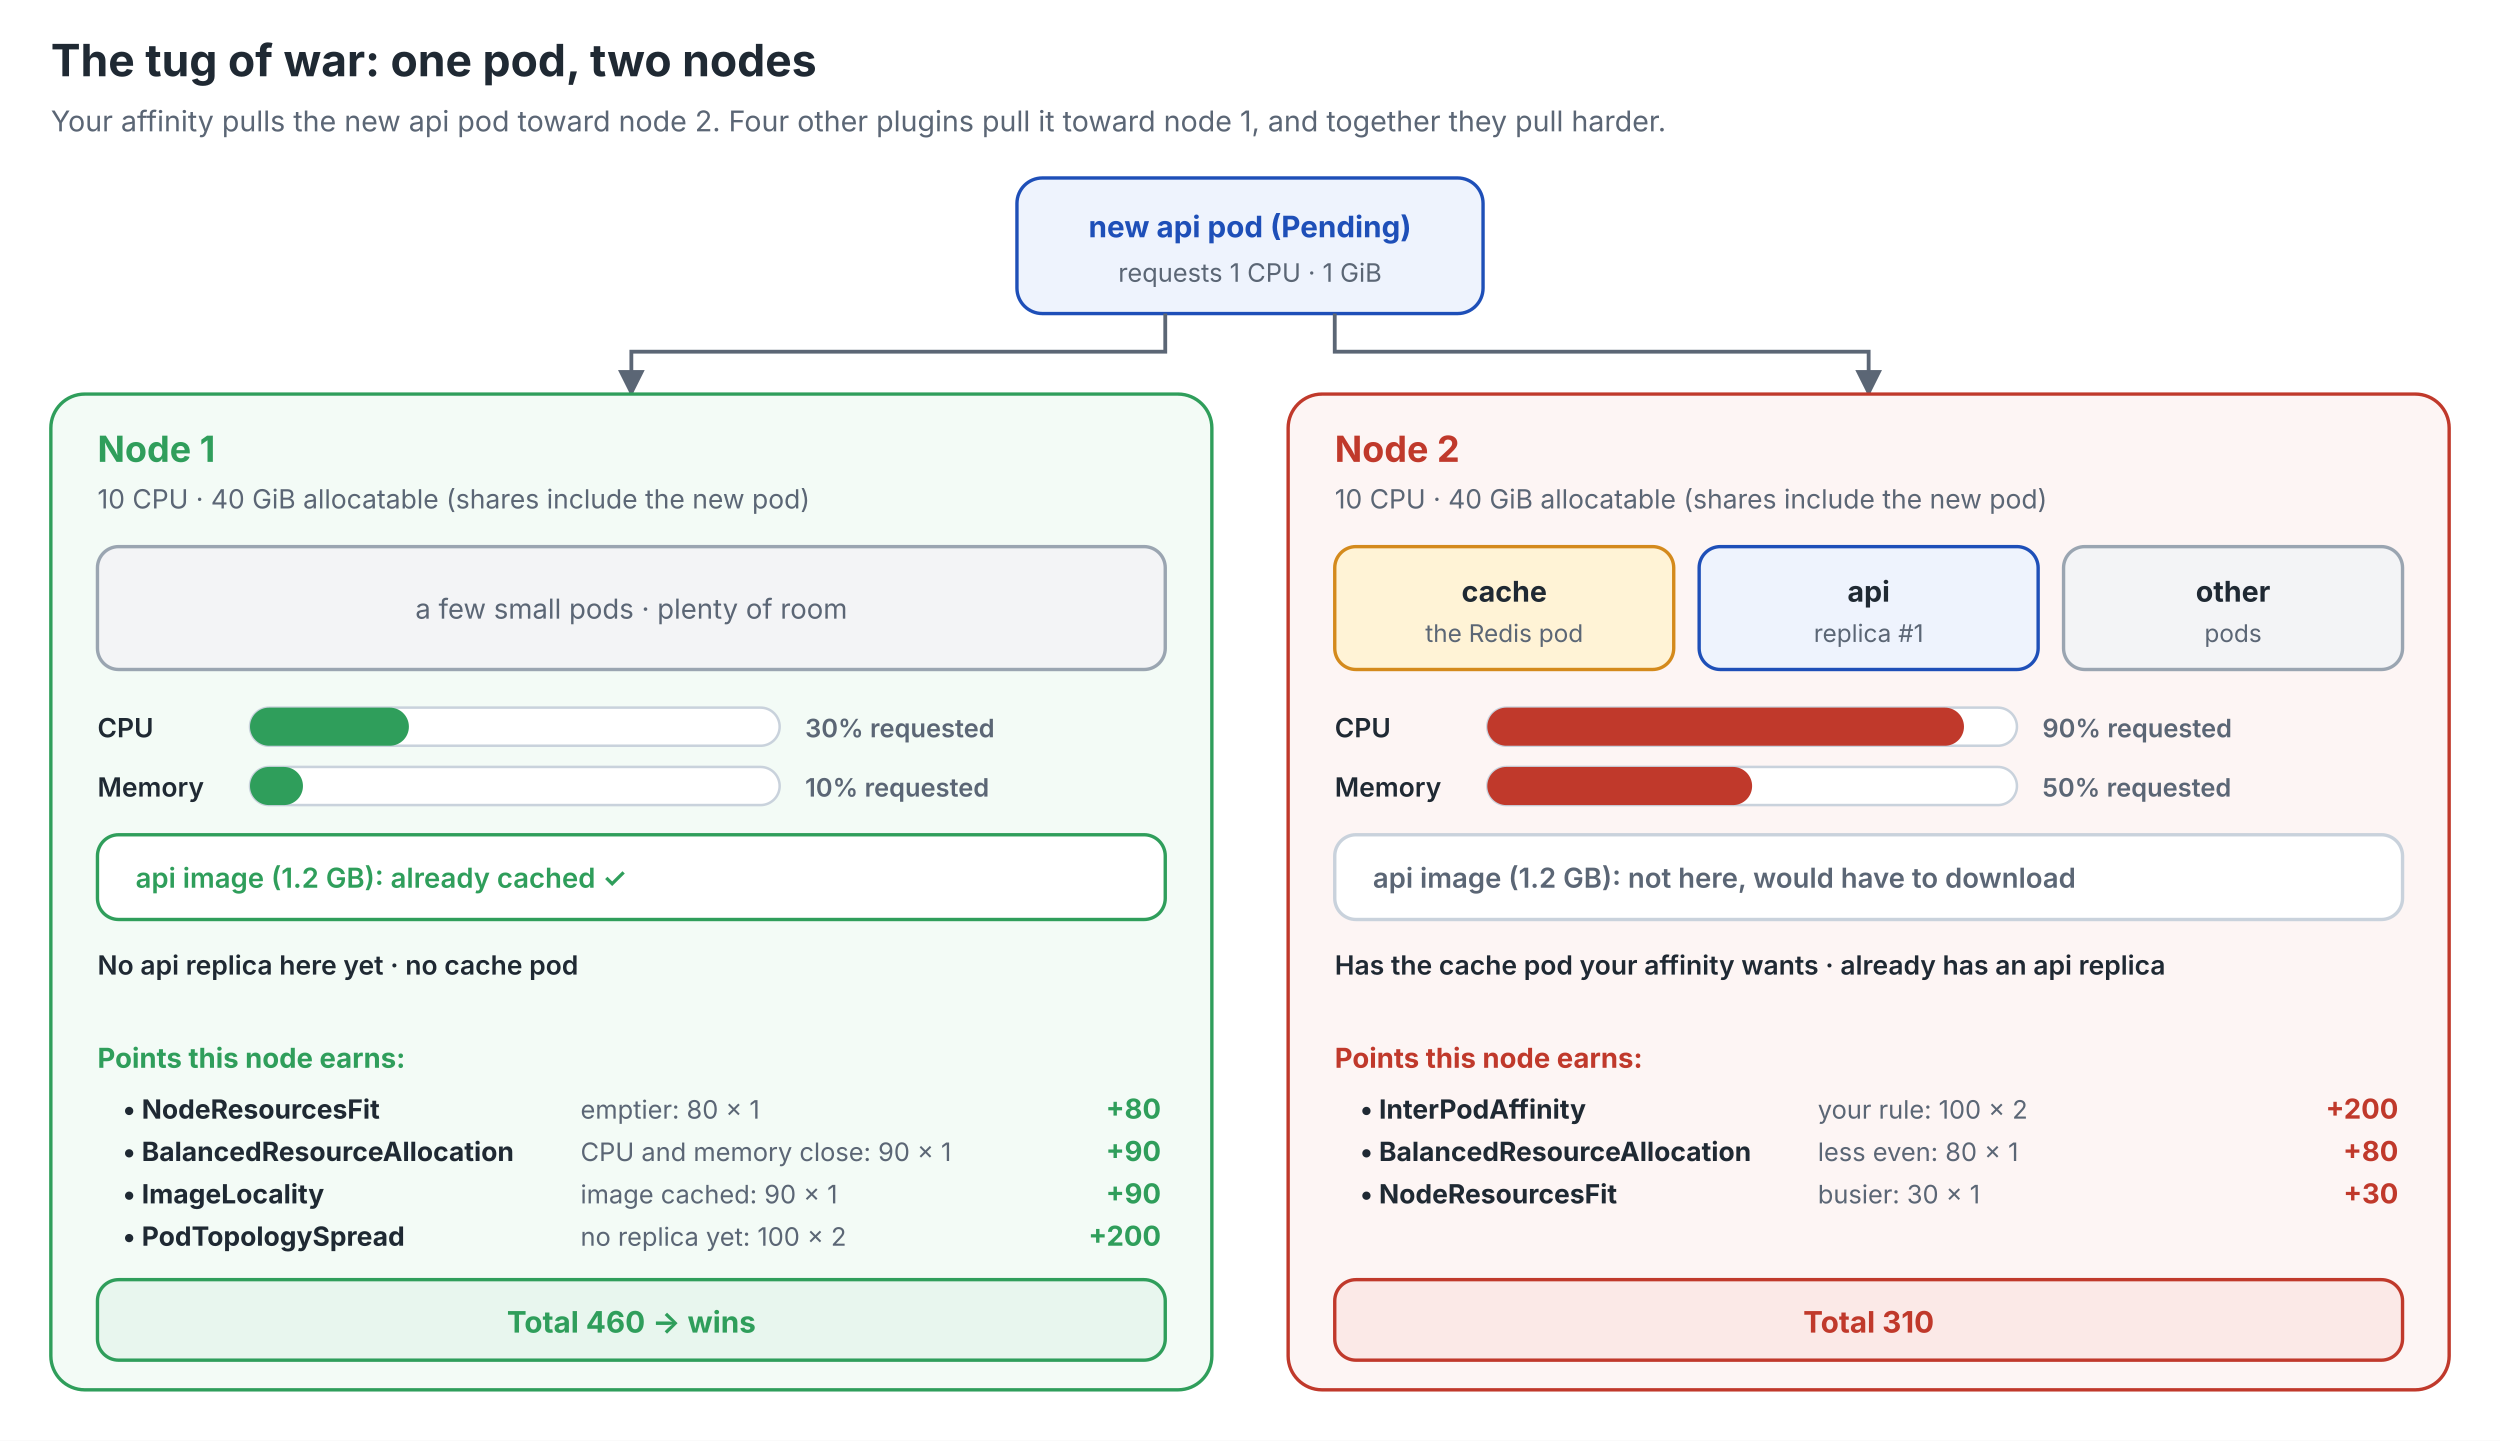
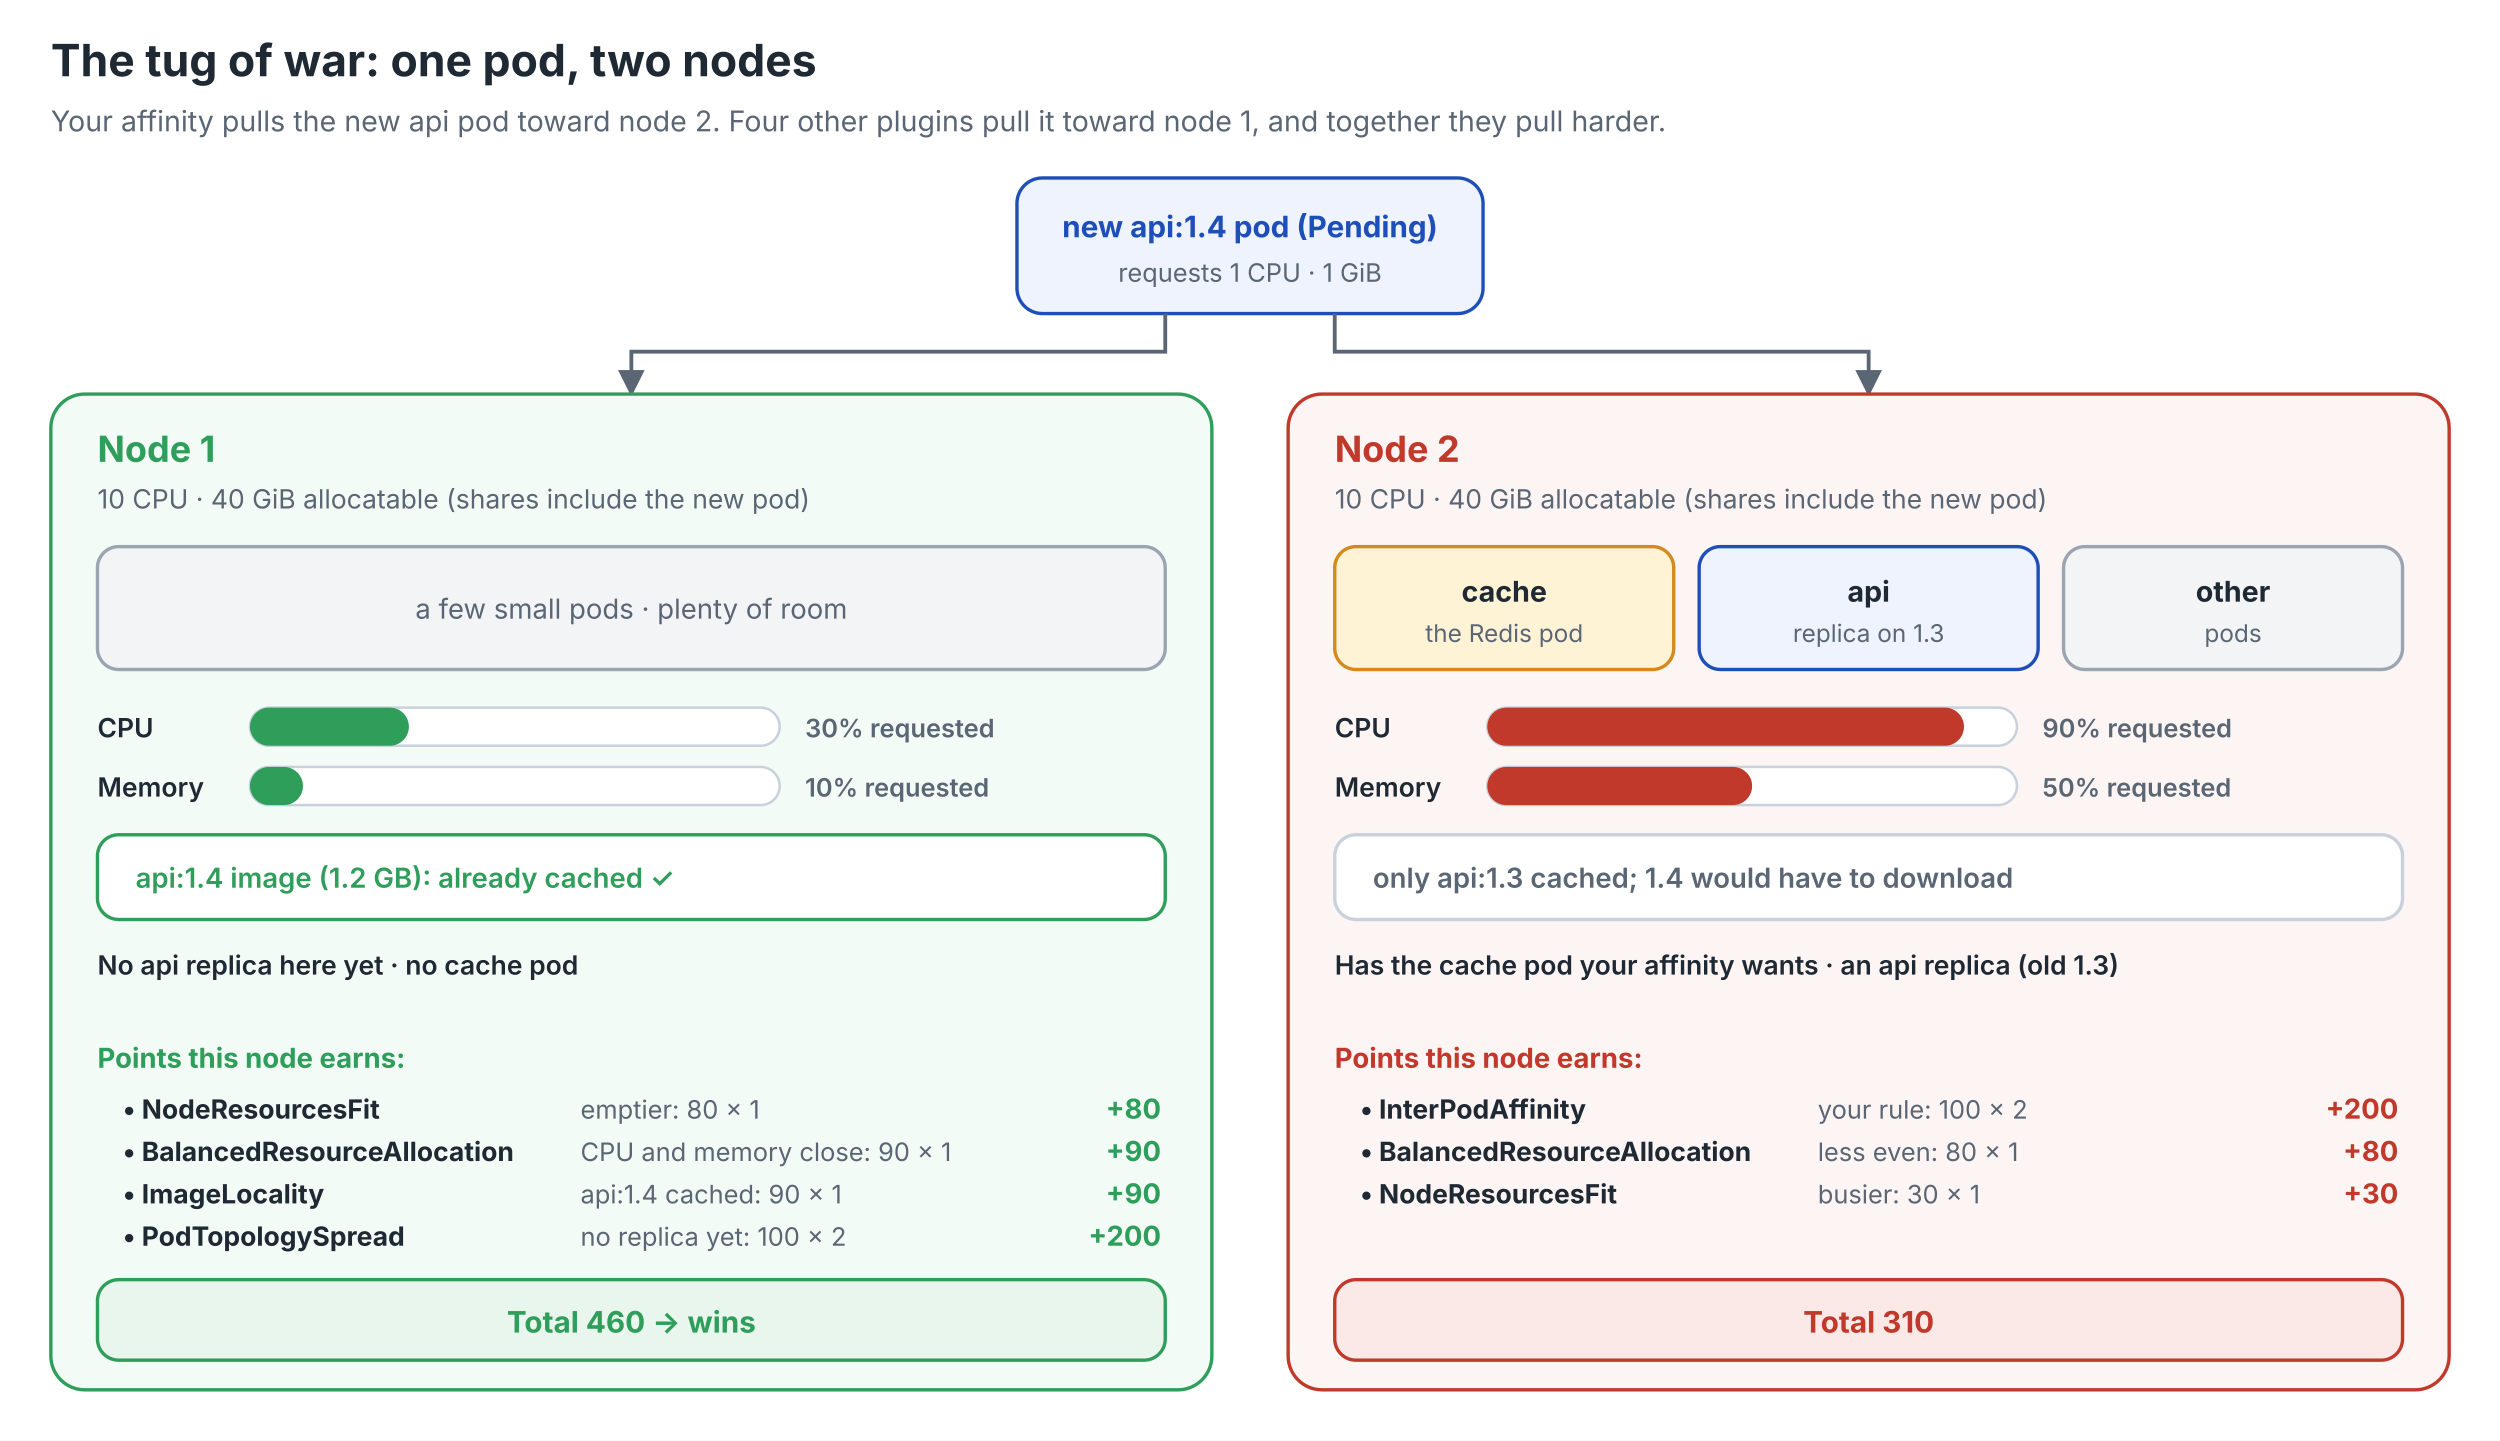
<svg xmlns="http://www.w3.org/2000/svg" viewBox="0 0 1180 680" width="1180" height="680" style="color-scheme: light">
  <rect width="100%" height="100%" fill="#ffffff" />
  <defs>
    <marker id="ar" viewBox="0 0 10 10" refX="9" refY="5" markerWidth="7" markerHeight="7" orient="auto-start-reverse">
      <path d="M0,0 L10,5 L0,10 z" fill="#5b6675" />
    </marker>
  </defs>
  <text x="24" y="36" font-family="Inter, Segoe UI, Helvetica, Arial, sans-serif" font-size="21" font-weight="700" fill="#1f2933" text-anchor="start">
    <tspan x="24" dy="0" font-weight="700" fill="#1f2933">The tug of war: one pod, two nodes</tspan>
  </text>
  <text x="24" y="62" font-family="Inter, Segoe UI, Helvetica, Arial, sans-serif" font-size="13.5" font-weight="400" fill="#5b6675" text-anchor="start">
    <tspan x="24" dy="0" font-weight="400" fill="#5b6675">Your affinity pulls the new api pod toward node 2. Four other plugins pull it toward node 1, and together they pull harder.</tspan>
  </text>
  <rect x="480.0" y="84" width="220" height="64" rx="12" fill="#eef3fd" stroke="#1e4fb8" stroke-width="1.6" />
  <text x="590.0" y="112" font-family="Inter, Segoe UI, Helvetica, Arial, sans-serif" font-size="14" font-weight="700" fill="#1e4fb8" text-anchor="middle">
-     <tspan x="590.0" dy="0" font-weight="700" fill="#1e4fb8">new api pod (Pending)</tspan>
+     <tspan x="590.0" dy="0" font-weight="700" fill="#1e4fb8">new api:1.4 pod (Pending)</tspan>
  </text>
  <text x="590.0" y="133" font-family="Inter, Segoe UI, Helvetica, Arial, sans-serif" font-size="12" font-weight="400" fill="#5b6675" text-anchor="middle">
    <tspan x="590.0" dy="0" font-weight="400" fill="#5b6675">requests 1 CPU · 1 GiB</tspan>
  </text>
  <path d="M550.0,148 L550.0,166 L298.0,166 L298.0,186" stroke="#5b6675" stroke-width="1.8" fill="none" marker-end="url(#ar)" />
  <path d="M630.0,148 L630.0,166 L882.0,166 L882.0,186" stroke="#5b6675" stroke-width="1.8" fill="none" marker-end="url(#ar)" />
  <rect x="24" y="186" width="548" height="470" rx="16" fill="#f3fbf6" stroke="#2f9e5b" stroke-width="1.6" />
  <text x="46" y="218" font-family="Inter, Segoe UI, Helvetica, Arial, sans-serif" font-size="17" font-weight="700" fill="#2f9e5b" text-anchor="start">
    <tspan x="46" dy="0" font-weight="700" fill="#2f9e5b">Node 1</tspan>
  </text>
  <text x="46" y="240" font-family="Inter, Segoe UI, Helvetica, Arial, sans-serif" font-size="12.5" font-weight="400" fill="#5b6675" text-anchor="start">
    <tspan x="46" dy="0" font-weight="400" fill="#5b6675">10 CPU · 40 GiB allocatable (shares include the new pod)</tspan>
  </text>
  <rect x="46" y="258" width="504" height="58" rx="10" fill="#f3f4f6" stroke="#9aa5b1" stroke-width="1.6" />
  <text x="298.0" y="292" font-family="Inter, Segoe UI, Helvetica, Arial, sans-serif" font-size="13" font-weight="400" fill="#5b6675" text-anchor="middle">
    <tspan x="298.0" dy="0" font-weight="400" fill="#5b6675">a few small pods · plenty of room</tspan>
  </text>
  <text x="46" y="348" font-family="Inter, Segoe UI, Helvetica, Arial, sans-serif" font-size="12.5" font-weight="600" fill="#1f2933" text-anchor="start">
    <tspan x="46" dy="0" font-weight="600" fill="#1f2933">CPU</tspan>
  </text>
  <rect x="118" y="334" width="250" height="18" rx="9" fill="#ffffff" stroke="#c9d2dc" stroke-width="1.2" />
  <rect x="118" y="334" width="75" height="18" rx="9" fill="#2f9e5b" />
  <text x="380" y="348" font-family="Inter, Segoe UI, Helvetica, Arial, sans-serif" font-size="12" font-weight="600" fill="#5b6675" text-anchor="start">
    <tspan x="380" dy="0" font-weight="600" fill="#5b6675">30% requested</tspan>
  </text>
  <text x="46" y="376" font-family="Inter, Segoe UI, Helvetica, Arial, sans-serif" font-size="12.5" font-weight="600" fill="#1f2933" text-anchor="start">
    <tspan x="46" dy="0" font-weight="600" fill="#1f2933">Memory</tspan>
  </text>
  <rect x="118" y="362" width="250" height="18" rx="9" fill="#ffffff" stroke="#c9d2dc" stroke-width="1.2" />
  <rect x="118" y="362" width="25" height="18" rx="9" fill="#2f9e5b" />
  <text x="380" y="376" font-family="Inter, Segoe UI, Helvetica, Arial, sans-serif" font-size="12" font-weight="600" fill="#5b6675" text-anchor="start">
    <tspan x="380" dy="0" font-weight="600" fill="#5b6675">10% requested</tspan>
  </text>
  <rect x="46" y="394" width="504" height="40" rx="10" fill="#ffffff" stroke="#2f9e5b" stroke-width="1.6" />
  <text x="64" y="419" font-family="Inter, Segoe UI, Helvetica, Arial, sans-serif" font-size="13" font-weight="400" fill="#1f2933" text-anchor="start">
-     <tspan x="64" dy="0" font-weight="600" fill="#2f9e5b">api image (1.2 GB): already cached ✓</tspan>
+     <tspan x="64" dy="0" font-weight="600" fill="#2f9e5b">api:1.4 image (1.2 GB): already cached ✓</tspan>
  </text>
  <text x="46" y="460" font-family="Inter, Segoe UI, Helvetica, Arial, sans-serif" font-size="12.5" font-weight="600" fill="#1f2933" text-anchor="start">
    <tspan x="46" dy="0" font-weight="600" fill="#1f2933">No api replica here yet · no cache pod</tspan>
  </text>
  <text x="46" y="504" font-family="Inter, Segoe UI, Helvetica, Arial, sans-serif" font-size="13" font-weight="400" fill="#1f2933" text-anchor="start">
    <tspan x="46" dy="0" font-weight="700" fill="#2f9e5b">Points this node earns:</tspan>
  </text>
  <text x="58" y="528" font-family="Inter, Segoe UI, Helvetica, Arial, sans-serif" font-size="12.5" font-weight="700" fill="#1f2933" text-anchor="start">
    <tspan x="58" dy="0" font-weight="700" fill="#1f2933">• NodeResourcesFit</tspan>
  </text>
  <text x="274" y="528" font-family="Inter, Segoe UI, Helvetica, Arial, sans-serif" font-size="12" font-weight="400" fill="#5b6675" text-anchor="start">
    <tspan x="274" dy="0" font-weight="400" fill="#5b6675">emptier: 80 × 1</tspan>
  </text>
  <text x="548" y="528" font-family="Inter, Segoe UI, Helvetica, Arial, sans-serif" font-size="13" font-weight="700" fill="#2f9e5b" text-anchor="end">
    <tspan x="548" dy="0" font-weight="700" fill="#2f9e5b">+80</tspan>
  </text>
  <text x="58" y="548" font-family="Inter, Segoe UI, Helvetica, Arial, sans-serif" font-size="12.5" font-weight="700" fill="#1f2933" text-anchor="start">
    <tspan x="58" dy="0" font-weight="700" fill="#1f2933">• BalancedResourceAllocation</tspan>
  </text>
  <text x="274" y="548" font-family="Inter, Segoe UI, Helvetica, Arial, sans-serif" font-size="12" font-weight="400" fill="#5b6675" text-anchor="start">
    <tspan x="274" dy="0" font-weight="400" fill="#5b6675">CPU and memory close: 90 × 1</tspan>
  </text>
  <text x="548" y="548" font-family="Inter, Segoe UI, Helvetica, Arial, sans-serif" font-size="13" font-weight="700" fill="#2f9e5b" text-anchor="end">
    <tspan x="548" dy="0" font-weight="700" fill="#2f9e5b">+90</tspan>
  </text>
  <text x="58" y="568" font-family="Inter, Segoe UI, Helvetica, Arial, sans-serif" font-size="12.5" font-weight="700" fill="#1f2933" text-anchor="start">
    <tspan x="58" dy="0" font-weight="700" fill="#1f2933">• ImageLocality</tspan>
  </text>
  <text x="274" y="568" font-family="Inter, Segoe UI, Helvetica, Arial, sans-serif" font-size="12" font-weight="400" fill="#5b6675" text-anchor="start">
-     <tspan x="274" dy="0" font-weight="400" fill="#5b6675">image cached: 90 × 1</tspan>
+     <tspan x="274" dy="0" font-weight="400" fill="#5b6675">api:1.4 cached: 90 × 1</tspan>
  </text>
  <text x="548" y="568" font-family="Inter, Segoe UI, Helvetica, Arial, sans-serif" font-size="13" font-weight="700" fill="#2f9e5b" text-anchor="end">
    <tspan x="548" dy="0" font-weight="700" fill="#2f9e5b">+90</tspan>
  </text>
  <text x="58" y="588" font-family="Inter, Segoe UI, Helvetica, Arial, sans-serif" font-size="12.5" font-weight="700" fill="#1f2933" text-anchor="start">
    <tspan x="58" dy="0" font-weight="700" fill="#1f2933">• PodTopologySpread</tspan>
  </text>
  <text x="274" y="588" font-family="Inter, Segoe UI, Helvetica, Arial, sans-serif" font-size="12" font-weight="400" fill="#5b6675" text-anchor="start">
    <tspan x="274" dy="0" font-weight="400" fill="#5b6675">no replica yet: 100 × 2</tspan>
  </text>
  <text x="548" y="588" font-family="Inter, Segoe UI, Helvetica, Arial, sans-serif" font-size="13" font-weight="700" fill="#2f9e5b" text-anchor="end">
    <tspan x="548" dy="0" font-weight="700" fill="#2f9e5b">+200</tspan>
  </text>
  <rect x="46" y="604" width="504" height="38" rx="10" fill="#e8f6ee" stroke="#2f9e5b" stroke-width="1.6" />
  <text x="298.0" y="629" font-family="Inter, Segoe UI, Helvetica, Arial, sans-serif" font-size="14" font-weight="700" fill="#2f9e5b" text-anchor="middle">
    <tspan x="298.0" dy="0" font-weight="700" fill="#2f9e5b">Total 460  → wins</tspan>
  </text>
  <rect x="608" y="186" width="548" height="470" rx="16" fill="#fdf5f4" stroke="#c0392b" stroke-width="1.6" />
  <text x="630" y="218" font-family="Inter, Segoe UI, Helvetica, Arial, sans-serif" font-size="17" font-weight="700" fill="#c0392b" text-anchor="start">
    <tspan x="630" dy="0" font-weight="700" fill="#c0392b">Node 2</tspan>
  </text>
  <text x="630" y="240" font-family="Inter, Segoe UI, Helvetica, Arial, sans-serif" font-size="12.5" font-weight="400" fill="#5b6675" text-anchor="start">
    <tspan x="630" dy="0" font-weight="400" fill="#5b6675">10 CPU · 40 GiB allocatable (shares include the new pod)</tspan>
  </text>
  <rect x="630" y="258" width="160" height="58" rx="10" fill="#fff3d6" stroke="#d48a1c" stroke-width="1.6" />
  <text x="710" y="284" font-family="Inter, Segoe UI, Helvetica, Arial, sans-serif" font-size="13.5" font-weight="700" fill="#1f2933" text-anchor="middle">
    <tspan x="710" dy="0" font-weight="700" fill="#1f2933">cache</tspan>
  </text>
  <text x="710" y="303" font-family="Inter, Segoe UI, Helvetica, Arial, sans-serif" font-size="11.5" font-weight="400" fill="#5b6675" text-anchor="middle">
    <tspan x="710" dy="0" font-weight="400" fill="#5b6675">the Redis pod</tspan>
  </text>
  <rect x="802" y="258" width="160" height="58" rx="10" fill="#eef3fd" stroke="#1e4fb8" stroke-width="1.6" />
  <text x="882" y="284" font-family="Inter, Segoe UI, Helvetica, Arial, sans-serif" font-size="13.5" font-weight="700" fill="#1f2933" text-anchor="middle">
    <tspan x="882" dy="0" font-weight="700" fill="#1f2933">api</tspan>
  </text>
  <text x="882" y="303" font-family="Inter, Segoe UI, Helvetica, Arial, sans-serif" font-size="11.5" font-weight="400" fill="#5b6675" text-anchor="middle">
-     <tspan x="882" dy="0" font-weight="400" fill="#5b6675">replica #1</tspan>
+     <tspan x="882" dy="0" font-weight="400" fill="#5b6675">replica on 1.3</tspan>
  </text>
  <rect x="974" y="258" width="160" height="58" rx="10" fill="#f3f4f6" stroke="#9aa5b1" stroke-width="1.6" />
  <text x="1054" y="284" font-family="Inter, Segoe UI, Helvetica, Arial, sans-serif" font-size="13.5" font-weight="700" fill="#1f2933" text-anchor="middle">
    <tspan x="1054" dy="0" font-weight="700" fill="#1f2933">other</tspan>
  </text>
  <text x="1054" y="303" font-family="Inter, Segoe UI, Helvetica, Arial, sans-serif" font-size="11.5" font-weight="400" fill="#5b6675" text-anchor="middle">
    <tspan x="1054" dy="0" font-weight="400" fill="#5b6675">pods</tspan>
  </text>
  <text x="630" y="348" font-family="Inter, Segoe UI, Helvetica, Arial, sans-serif" font-size="12.5" font-weight="600" fill="#1f2933" text-anchor="start">
    <tspan x="630" dy="0" font-weight="600" fill="#1f2933">CPU</tspan>
  </text>
  <rect x="702" y="334" width="250" height="18" rx="9" fill="#ffffff" stroke="#c9d2dc" stroke-width="1.2" />
  <rect x="702" y="334" width="225" height="18" rx="9" fill="#c0392b" />
  <text x="964" y="348" font-family="Inter, Segoe UI, Helvetica, Arial, sans-serif" font-size="12" font-weight="600" fill="#5b6675" text-anchor="start">
    <tspan x="964" dy="0" font-weight="600" fill="#5b6675">90% requested</tspan>
  </text>
  <text x="630" y="376" font-family="Inter, Segoe UI, Helvetica, Arial, sans-serif" font-size="12.5" font-weight="600" fill="#1f2933" text-anchor="start">
    <tspan x="630" dy="0" font-weight="600" fill="#1f2933">Memory</tspan>
  </text>
  <rect x="702" y="362" width="250" height="18" rx="9" fill="#ffffff" stroke="#c9d2dc" stroke-width="1.2" />
  <rect x="702" y="362" width="125" height="18" rx="9" fill="#c0392b" />
  <text x="964" y="376" font-family="Inter, Segoe UI, Helvetica, Arial, sans-serif" font-size="12" font-weight="600" fill="#5b6675" text-anchor="start">
    <tspan x="964" dy="0" font-weight="600" fill="#5b6675">50% requested</tspan>
  </text>
  <rect x="630" y="394" width="504" height="40" rx="10" fill="#ffffff" stroke="#c9d2dc" stroke-width="1.6" />
  <text x="648" y="419" font-family="Inter, Segoe UI, Helvetica, Arial, sans-serif" font-size="13" font-weight="400" fill="#1f2933" text-anchor="start">
-     <tspan x="648" dy="0" font-weight="600" fill="#5b6675">api image (1.2 GB): not here, would have to download</tspan>
+     <tspan x="648" dy="0" font-weight="600" fill="#5b6675">only api:1.3 cached; 1.4 would have to download</tspan>
  </text>
  <text x="630" y="460" font-family="Inter, Segoe UI, Helvetica, Arial, sans-serif" font-size="12.5" font-weight="600" fill="#1f2933" text-anchor="start">
-     <tspan x="630" dy="0" font-weight="600" fill="#1f2933">Has the cache pod your affinity wants · already has an api replica</tspan>
+     <tspan x="630" dy="0" font-weight="600" fill="#1f2933">Has the cache pod your affinity wants · an api replica (old 1.3)</tspan>
  </text>
  <text x="630" y="504" font-family="Inter, Segoe UI, Helvetica, Arial, sans-serif" font-size="13" font-weight="400" fill="#1f2933" text-anchor="start">
    <tspan x="630" dy="0" font-weight="700" fill="#c0392b">Points this node earns:</tspan>
  </text>
  <text x="642" y="528" font-family="Inter, Segoe UI, Helvetica, Arial, sans-serif" font-size="12.5" font-weight="700" fill="#1f2933" text-anchor="start">
    <tspan x="642" dy="0" font-weight="700" fill="#1f2933">• InterPodAffinity</tspan>
  </text>
  <text x="858" y="528" font-family="Inter, Segoe UI, Helvetica, Arial, sans-serif" font-size="12" font-weight="400" fill="#5b6675" text-anchor="start">
    <tspan x="858" dy="0" font-weight="400" fill="#5b6675">your rule: 100 × 2</tspan>
  </text>
  <text x="1132" y="528" font-family="Inter, Segoe UI, Helvetica, Arial, sans-serif" font-size="13" font-weight="700" fill="#c0392b" text-anchor="end">
    <tspan x="1132" dy="0" font-weight="700" fill="#c0392b">+200</tspan>
  </text>
  <text x="642" y="548" font-family="Inter, Segoe UI, Helvetica, Arial, sans-serif" font-size="12.5" font-weight="700" fill="#1f2933" text-anchor="start">
    <tspan x="642" dy="0" font-weight="700" fill="#1f2933">• BalancedResourceAllocation</tspan>
  </text>
  <text x="858" y="548" font-family="Inter, Segoe UI, Helvetica, Arial, sans-serif" font-size="12" font-weight="400" fill="#5b6675" text-anchor="start">
    <tspan x="858" dy="0" font-weight="400" fill="#5b6675">less even: 80 × 1</tspan>
  </text>
  <text x="1132" y="548" font-family="Inter, Segoe UI, Helvetica, Arial, sans-serif" font-size="13" font-weight="700" fill="#c0392b" text-anchor="end">
    <tspan x="1132" dy="0" font-weight="700" fill="#c0392b">+80</tspan>
  </text>
  <text x="642" y="568" font-family="Inter, Segoe UI, Helvetica, Arial, sans-serif" font-size="12.5" font-weight="700" fill="#1f2933" text-anchor="start">
    <tspan x="642" dy="0" font-weight="700" fill="#1f2933">• NodeResourcesFit</tspan>
  </text>
  <text x="858" y="568" font-family="Inter, Segoe UI, Helvetica, Arial, sans-serif" font-size="12" font-weight="400" fill="#5b6675" text-anchor="start">
    <tspan x="858" dy="0" font-weight="400" fill="#5b6675">busier: 30 × 1</tspan>
  </text>
  <text x="1132" y="568" font-family="Inter, Segoe UI, Helvetica, Arial, sans-serif" font-size="13" font-weight="700" fill="#c0392b" text-anchor="end">
    <tspan x="1132" dy="0" font-weight="700" fill="#c0392b">+30</tspan>
  </text>
  <rect x="630" y="604" width="504" height="38" rx="10" fill="#fbe9e7" stroke="#c0392b" stroke-width="1.6" />
  <text x="882.0" y="629" font-family="Inter, Segoe UI, Helvetica, Arial, sans-serif" font-size="14" font-weight="700" fill="#c0392b" text-anchor="middle">
    <tspan x="882.0" dy="0" font-weight="700" fill="#c0392b">Total 310</tspan>
  </text>
</svg>
